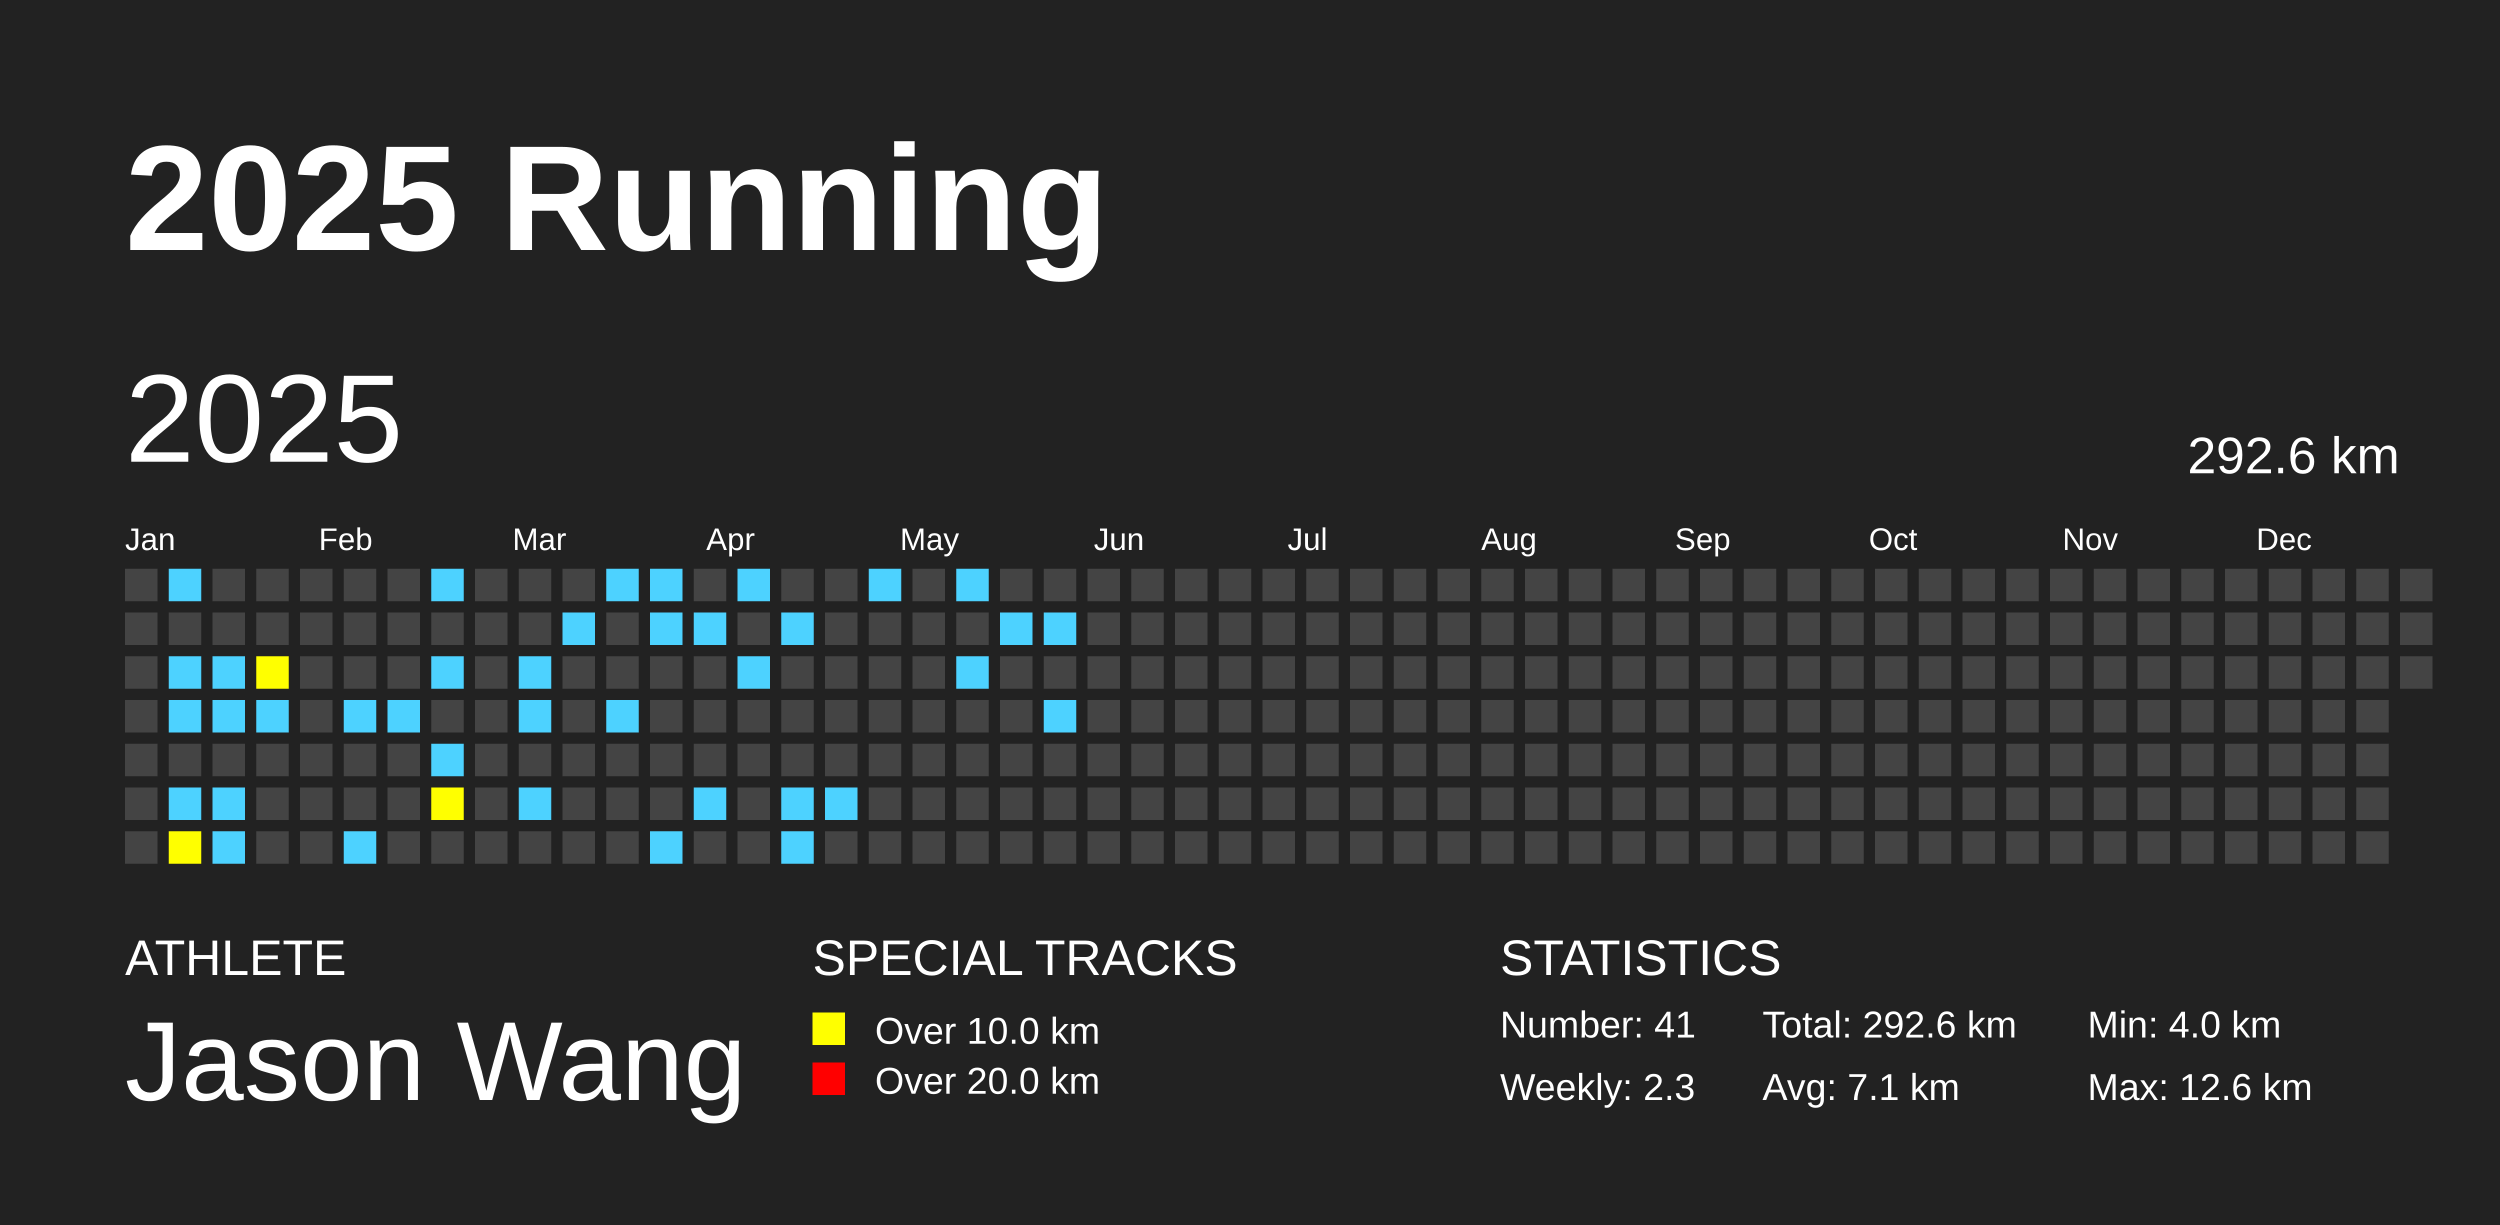
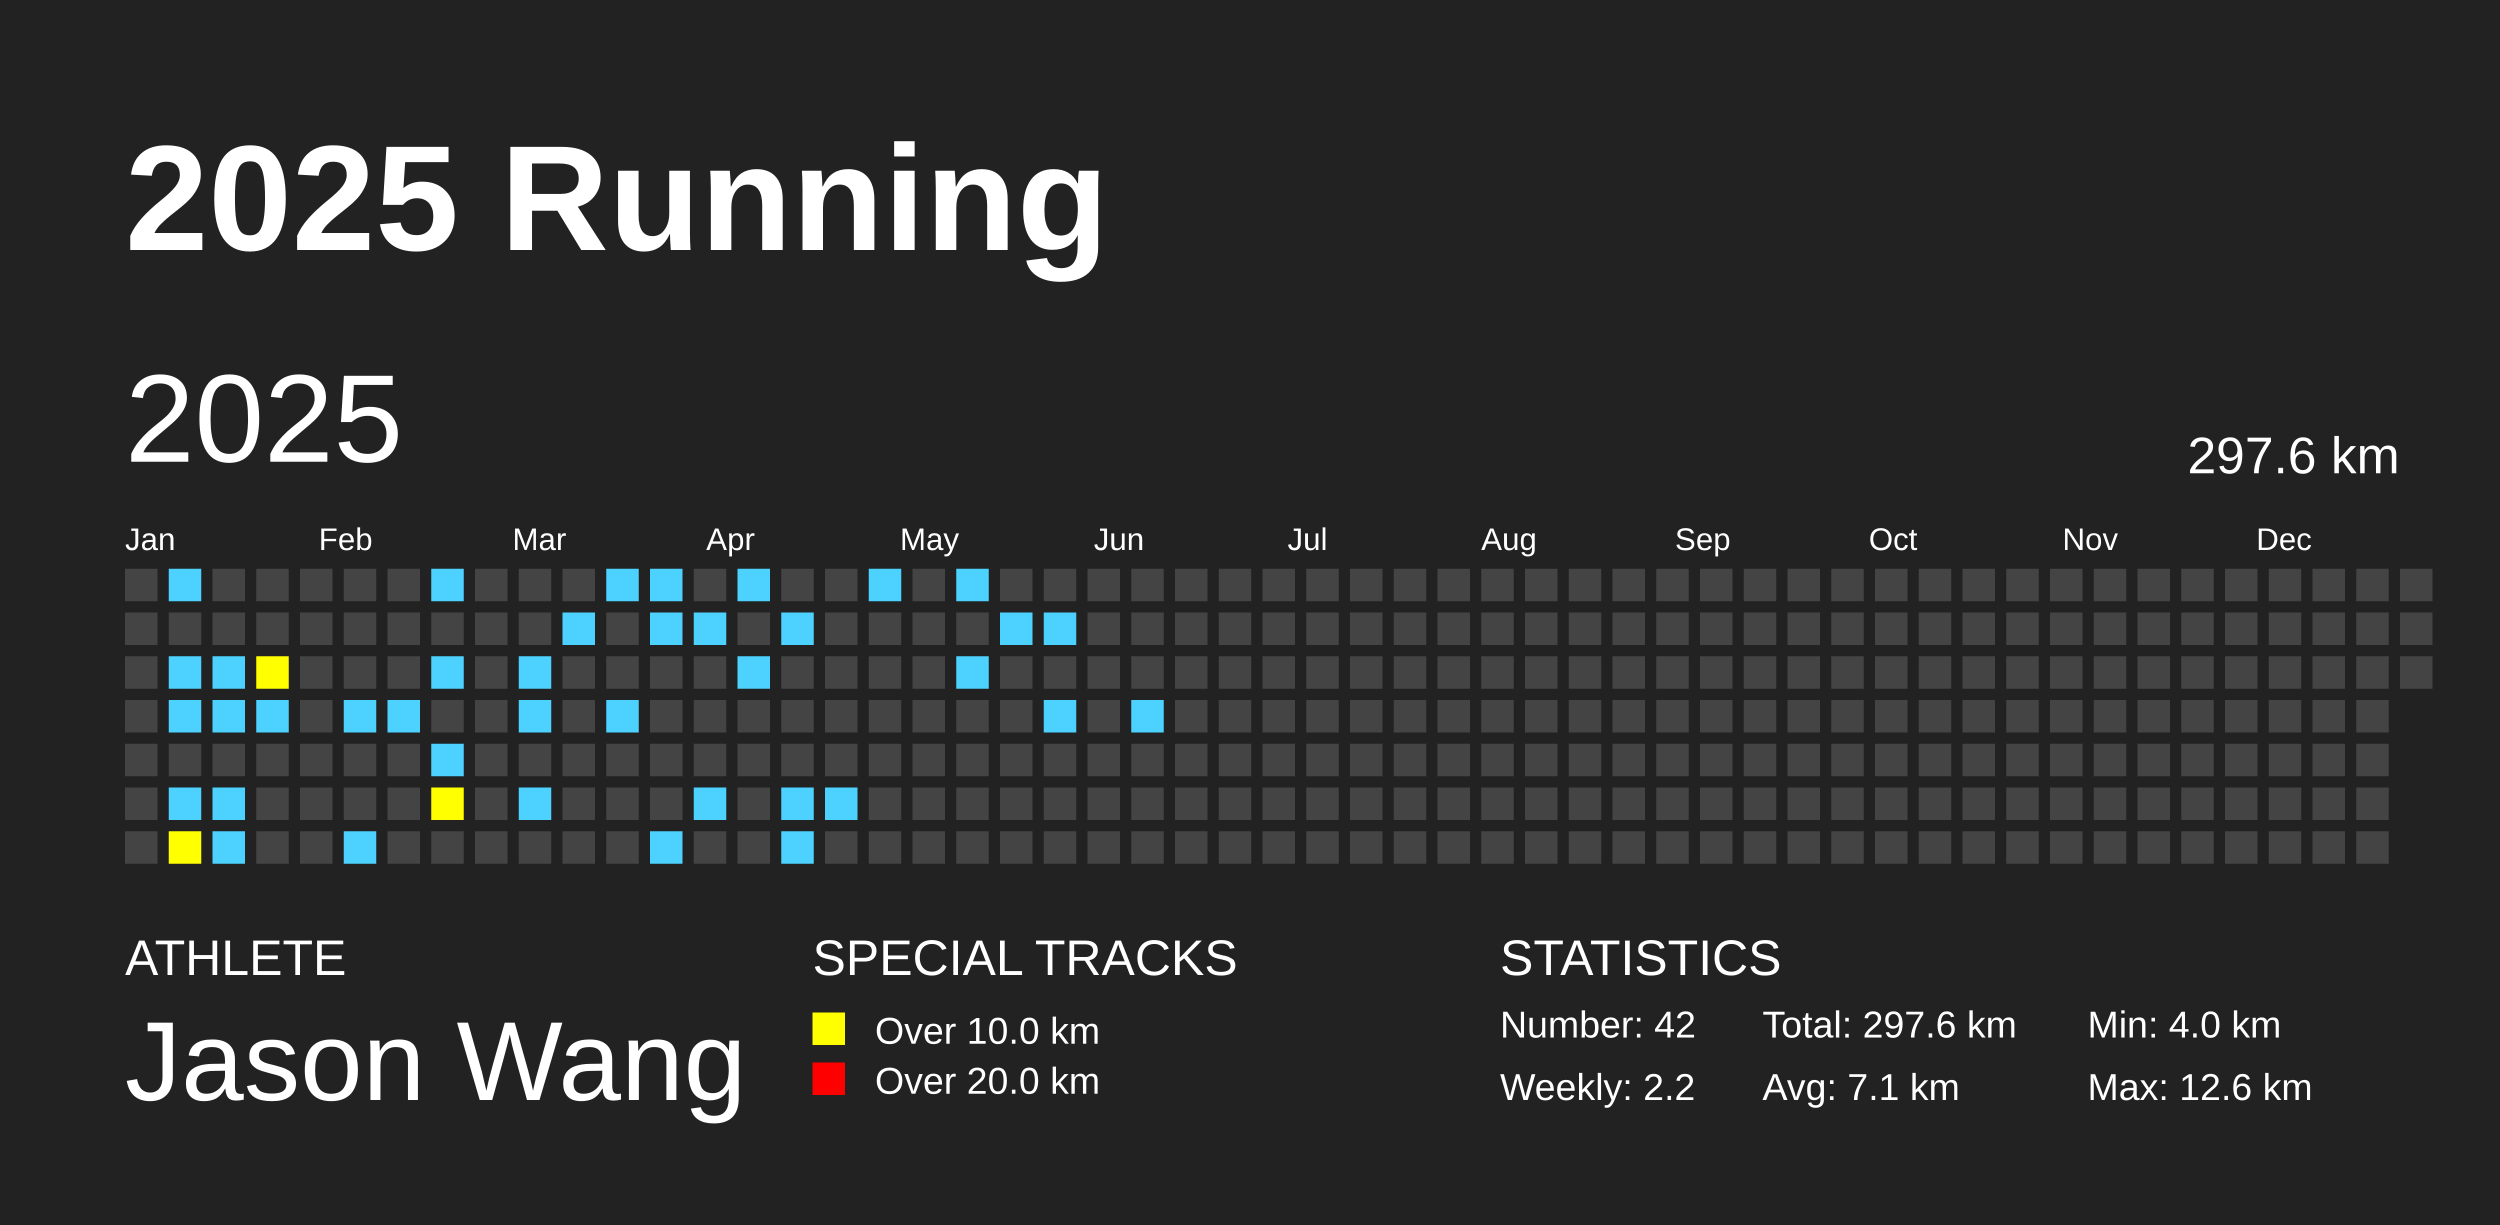
<svg xmlns="http://www.w3.org/2000/svg" baseProfile="full" height="98mm" version="1.1" viewBox="0,0,200,98" width="200mm">
  <defs />
  <rect fill="#222222" height="98" width="200" x="0" y="0" />
  <text fill="#FFFFFF" style="font-size:12px; font-family:Arial; font-weight:bold;" x="10" y="20">2025 Running</text>
  <text fill="#FFFFFF" style="font-size:4px; font-family:Arial" x="10" y="78">ATHLETE</text>
  <text fill="#FFFFFF" style="font-size:9px; font-family:Arial" x="10" y="88">Jason Wang</text>
  <text fill="#FFFFFF" style="font-size:4px; font-family:Arial" x="65" y="78">SPECIAL TRACKS</text>
  <rect fill="yellow" height="2.6" width="2.6" x="65" y="81" />
  <text fill="#FFFFFF" style="font-size:3px; font-family:Arial" x="70" y="83.5">Over 10.0 km</text>
  <rect fill="red" height="2.6" width="2.6" x="65" y="85" />
  <text fill="#FFFFFF" style="font-size:3px; font-family:Arial" x="70" y="87.5">Over 20.0 km</text>
  <text fill="#FFFFFF" style="font-size:4px; font-family:Arial" x="120" y="78">STATISTICS</text>
-   <text fill="#FFFFFF" style="font-size:3px; font-family:Arial" x="120" y="83">Number: 41</text>
-   <text fill="#FFFFFF" style="font-size:3px; font-family:Arial" x="120" y="88">Weekly: 2.3</text>
-   <text fill="#FFFFFF" style="font-size:3px; font-family:Arial" x="141" y="83">Total: 292.6 km</text>
+   <text fill="#FFFFFF" style="font-size:3px; font-family:Arial" x="120" y="83">Number: 42</text>
+   <text fill="#FFFFFF" style="font-size:3px; font-family:Arial" x="120" y="88">Weekly: 2.2</text>
+   <text fill="#FFFFFF" style="font-size:3px; font-family:Arial" x="141" y="83">Total: 297.6 km</text>
  <text fill="#FFFFFF" style="font-size:3px; font-family:Arial" x="141" y="88">Avg: 7.1 km</text>
  <text fill="#FFFFFF" style="font-size:3px; font-family:Arial" x="167" y="83">Min: 4.0 km</text>
  <text fill="#FFFFFF" style="font-size:3px; font-family:Arial" x="167" y="88">Max: 12.6 km</text>
  <text dominant-baseline="hanging" fill="#FFFFFF" style="font-size:10.0px; font-family:Arial;" x="10" y="30">2025</text>
-   <text dominant-baseline="hanging" fill="#FFFFFF" style="font-size:4.125px; font-family:Arial;" x="175" y="35">292.6 km</text>
+   <text dominant-baseline="hanging" fill="#FFFFFF" style="font-size:4.125px; font-family:Arial;" x="175" y="35">297.6 km</text>
  <text fill="#FFFFFF" style="font-size:2.5px; font-family:Arial" x="10.0" y="44">Jan</text>
  <text fill="#FFFFFF" style="font-size:2.5px; font-family:Arial" x="25.5" y="44">Feb</text>
  <text fill="#FFFFFF" style="font-size:2.5px; font-family:Arial" x="41.0" y="44">Mar</text>
  <text fill="#FFFFFF" style="font-size:2.5px; font-family:Arial" x="56.5" y="44">Apr</text>
  <text fill="#FFFFFF" style="font-size:2.5px; font-family:Arial" x="72.0" y="44">May</text>
  <text fill="#FFFFFF" style="font-size:2.5px; font-family:Arial" x="87.5" y="44">Jun</text>
  <text fill="#FFFFFF" style="font-size:2.5px; font-family:Arial" x="103.0" y="44">Jul</text>
  <text fill="#FFFFFF" style="font-size:2.5px; font-family:Arial" x="118.5" y="44">Aug</text>
  <text fill="#FFFFFF" style="font-size:2.5px; font-family:Arial" x="134.0" y="44">Sep</text>
  <text fill="#FFFFFF" style="font-size:2.5px; font-family:Arial" x="149.5" y="44">Oct</text>
  <text fill="#FFFFFF" style="font-size:2.5px; font-family:Arial" x="165.0" y="44">Nov</text>
  <text fill="#FFFFFF" style="font-size:2.5px; font-family:Arial" x="180.5" y="44">Dec</text>
  <rect fill="#444444" height="2.6" width="2.6" x="10.0" y="45.5" />
  <rect fill="#444444" height="2.6" width="2.6" x="10.0" y="49.0" />
  <rect fill="#444444" height="2.6" width="2.6" x="10.0" y="52.5" />
  <rect fill="#444444" height="2.6" width="2.6" x="10.0" y="56.0" />
  <rect fill="#444444" height="2.6" width="2.6" x="10.0" y="59.5" />
  <rect fill="#444444" height="2.6" width="2.6" x="10.0" y="63.0" />
  <rect fill="#444444" height="2.6" width="2.6" x="10.0" y="66.5" />
  <rect fill="#4DD2FF" height="2.6" width="2.6" x="13.5" y="45.5" />
  <rect fill="#444444" height="2.6" width="2.6" x="13.5" y="49.0" />
  <rect fill="#4DD2FF" height="2.6" width="2.6" x="13.5" y="52.5" />
  <rect fill="#4DD2FF" height="2.6" width="2.6" x="13.5" y="56.0" />
  <rect fill="#444444" height="2.6" width="2.6" x="13.5" y="59.5" />
  <rect fill="#4DD2FF" height="2.6" width="2.6" x="13.5" y="63.0" />
  <rect fill="yellow" height="2.6" width="2.6" x="13.5" y="66.5" />
  <rect fill="#444444" height="2.6" width="2.6" x="17.0" y="45.5" />
  <rect fill="#444444" height="2.6" width="2.6" x="17.0" y="49.0" />
  <rect fill="#4DD2FF" height="2.6" width="2.6" x="17.0" y="52.5" />
  <rect fill="#4DD2FF" height="2.6" width="2.6" x="17.0" y="56.0" />
  <rect fill="#444444" height="2.6" width="2.6" x="17.0" y="59.5" />
  <rect fill="#4DD2FF" height="2.6" width="2.6" x="17.0" y="63.0" />
  <rect fill="#4DD2FF" height="2.6" width="2.6" x="17.0" y="66.5" />
  <rect fill="#444444" height="2.6" width="2.6" x="20.5" y="45.5" />
  <rect fill="#444444" height="2.6" width="2.6" x="20.5" y="49.0" />
  <rect fill="yellow" height="2.6" width="2.6" x="20.5" y="52.5" />
  <rect fill="#4DD2FF" height="2.6" width="2.6" x="20.5" y="56.0" />
  <rect fill="#444444" height="2.6" width="2.6" x="20.5" y="59.5" />
  <rect fill="#444444" height="2.6" width="2.6" x="20.5" y="63.0" />
  <rect fill="#444444" height="2.6" width="2.6" x="20.5" y="66.5" />
  <rect fill="#444444" height="2.6" width="2.6" x="24.0" y="45.5" />
  <rect fill="#444444" height="2.6" width="2.6" x="24.0" y="49.0" />
  <rect fill="#444444" height="2.6" width="2.6" x="24.0" y="52.5" />
  <rect fill="#444444" height="2.6" width="2.6" x="24.0" y="56.0" />
  <rect fill="#444444" height="2.6" width="2.6" x="24.0" y="59.5" />
  <rect fill="#444444" height="2.6" width="2.6" x="24.0" y="63.0" />
  <rect fill="#444444" height="2.6" width="2.6" x="24.0" y="66.5" />
  <rect fill="#444444" height="2.6" width="2.6" x="27.5" y="45.5" />
  <rect fill="#444444" height="2.6" width="2.6" x="27.5" y="49.0" />
  <rect fill="#444444" height="2.6" width="2.6" x="27.5" y="52.5" />
  <rect fill="#4DD2FF" height="2.6" width="2.6" x="27.5" y="56.0" />
  <rect fill="#444444" height="2.6" width="2.6" x="27.5" y="59.5" />
  <rect fill="#444444" height="2.6" width="2.6" x="27.5" y="63.0" />
  <rect fill="#4DD2FF" height="2.6" width="2.6" x="27.5" y="66.5" />
  <rect fill="#444444" height="2.6" width="2.6" x="31.0" y="45.5" />
  <rect fill="#444444" height="2.6" width="2.6" x="31.0" y="49.0" />
  <rect fill="#444444" height="2.6" width="2.6" x="31.0" y="52.5" />
  <rect fill="#4DD2FF" height="2.6" width="2.6" x="31.0" y="56.0" />
  <rect fill="#444444" height="2.6" width="2.6" x="31.0" y="59.5" />
  <rect fill="#444444" height="2.6" width="2.6" x="31.0" y="63.0" />
  <rect fill="#444444" height="2.6" width="2.6" x="31.0" y="66.5" />
  <rect fill="#4DD2FF" height="2.6" width="2.6" x="34.5" y="45.5" />
  <rect fill="#444444" height="2.6" width="2.6" x="34.5" y="49.0" />
  <rect fill="#4DD2FF" height="2.6" width="2.6" x="34.5" y="52.5" />
  <rect fill="#444444" height="2.6" width="2.6" x="34.5" y="56.0" />
  <rect fill="#4DD2FF" height="2.6" width="2.6" x="34.5" y="59.5" />
  <rect fill="yellow" height="2.6" width="2.6" x="34.5" y="63.0" />
  <rect fill="#444444" height="2.6" width="2.6" x="34.5" y="66.5" />
  <rect fill="#444444" height="2.6" width="2.6" x="38.0" y="45.5" />
  <rect fill="#444444" height="2.6" width="2.6" x="38.0" y="49.0" />
  <rect fill="#444444" height="2.6" width="2.6" x="38.0" y="52.5" />
  <rect fill="#444444" height="2.6" width="2.6" x="38.0" y="56.0" />
  <rect fill="#444444" height="2.6" width="2.6" x="38.0" y="59.5" />
  <rect fill="#444444" height="2.6" width="2.6" x="38.0" y="63.0" />
  <rect fill="#444444" height="2.6" width="2.6" x="38.0" y="66.5" />
  <rect fill="#444444" height="2.6" width="2.6" x="41.5" y="45.5" />
  <rect fill="#444444" height="2.6" width="2.6" x="41.5" y="49.0" />
  <rect fill="#4DD2FF" height="2.6" width="2.6" x="41.5" y="52.5" />
  <rect fill="#4DD2FF" height="2.6" width="2.6" x="41.5" y="56.0" />
  <rect fill="#444444" height="2.6" width="2.6" x="41.5" y="59.5" />
  <rect fill="#4DD2FF" height="2.6" width="2.6" x="41.5" y="63.0" />
  <rect fill="#444444" height="2.6" width="2.6" x="41.5" y="66.5" />
  <rect fill="#444444" height="2.6" width="2.6" x="45.0" y="45.5" />
  <rect fill="#4DD2FF" height="2.6" width="2.6" x="45.0" y="49.0" />
  <rect fill="#444444" height="2.6" width="2.6" x="45.0" y="52.5" />
  <rect fill="#444444" height="2.6" width="2.6" x="45.0" y="56.0" />
  <rect fill="#444444" height="2.6" width="2.6" x="45.0" y="59.5" />
  <rect fill="#444444" height="2.6" width="2.6" x="45.0" y="63.0" />
  <rect fill="#444444" height="2.6" width="2.6" x="45.0" y="66.5" />
  <rect fill="#4DD2FF" height="2.6" width="2.6" x="48.5" y="45.5" />
  <rect fill="#444444" height="2.6" width="2.6" x="48.5" y="49.0" />
  <rect fill="#444444" height="2.6" width="2.6" x="48.5" y="52.5" />
  <rect fill="#4DD2FF" height="2.6" width="2.6" x="48.5" y="56.0" />
  <rect fill="#444444" height="2.6" width="2.6" x="48.5" y="59.5" />
  <rect fill="#444444" height="2.6" width="2.6" x="48.5" y="63.0" />
  <rect fill="#444444" height="2.6" width="2.6" x="48.5" y="66.5" />
  <rect fill="#4DD2FF" height="2.6" width="2.6" x="52.0" y="45.5" />
  <rect fill="#4DD2FF" height="2.6" width="2.6" x="52.0" y="49.0" />
  <rect fill="#444444" height="2.6" width="2.6" x="52.0" y="52.5" />
  <rect fill="#444444" height="2.6" width="2.6" x="52.0" y="56.0" />
  <rect fill="#444444" height="2.6" width="2.6" x="52.0" y="59.5" />
  <rect fill="#444444" height="2.6" width="2.6" x="52.0" y="63.0" />
  <rect fill="#4DD2FF" height="2.6" width="2.6" x="52.0" y="66.5" />
  <rect fill="#444444" height="2.6" width="2.6" x="55.5" y="45.5" />
  <rect fill="#4DD2FF" height="2.6" width="2.6" x="55.5" y="49.0" />
  <rect fill="#444444" height="2.6" width="2.6" x="55.5" y="52.5" />
  <rect fill="#444444" height="2.6" width="2.6" x="55.5" y="56.0" />
  <rect fill="#444444" height="2.6" width="2.6" x="55.5" y="59.5" />
  <rect fill="#4DD2FF" height="2.6" width="2.6" x="55.5" y="63.0" />
  <rect fill="#444444" height="2.6" width="2.6" x="55.5" y="66.5" />
  <rect fill="#4DD2FF" height="2.6" width="2.6" x="59.0" y="45.5" />
  <rect fill="#444444" height="2.6" width="2.6" x="59.0" y="49.0" />
  <rect fill="#4DD2FF" height="2.6" width="2.6" x="59.0" y="52.5" />
  <rect fill="#444444" height="2.6" width="2.6" x="59.0" y="56.0" />
  <rect fill="#444444" height="2.6" width="2.6" x="59.0" y="59.5" />
  <rect fill="#444444" height="2.6" width="2.6" x="59.0" y="63.0" />
  <rect fill="#444444" height="2.6" width="2.6" x="59.0" y="66.5" />
  <rect fill="#444444" height="2.6" width="2.6" x="62.5" y="45.5" />
  <rect fill="#4DD2FF" height="2.6" width="2.6" x="62.5" y="49.0" />
  <rect fill="#444444" height="2.6" width="2.6" x="62.5" y="52.5" />
  <rect fill="#444444" height="2.6" width="2.6" x="62.5" y="56.0" />
  <rect fill="#444444" height="2.6" width="2.6" x="62.5" y="59.5" />
  <rect fill="#4DD2FF" height="2.6" width="2.6" x="62.5" y="63.0" />
  <rect fill="#4DD2FF" height="2.6" width="2.6" x="62.5" y="66.5" />
  <rect fill="#444444" height="2.6" width="2.6" x="66.0" y="45.5" />
  <rect fill="#444444" height="2.6" width="2.6" x="66.0" y="49.0" />
  <rect fill="#444444" height="2.6" width="2.6" x="66.0" y="52.5" />
  <rect fill="#444444" height="2.6" width="2.6" x="66.0" y="56.0" />
  <rect fill="#444444" height="2.6" width="2.6" x="66.0" y="59.5" />
  <rect fill="#4DD2FF" height="2.6" width="2.6" x="66.0" y="63.0" />
  <rect fill="#444444" height="2.6" width="2.6" x="66.0" y="66.5" />
  <rect fill="#4DD2FF" height="2.6" width="2.6" x="69.5" y="45.5" />
  <rect fill="#444444" height="2.6" width="2.6" x="69.5" y="49.0" />
  <rect fill="#444444" height="2.6" width="2.6" x="69.5" y="52.5" />
  <rect fill="#444444" height="2.6" width="2.6" x="69.5" y="56.0" />
  <rect fill="#444444" height="2.6" width="2.6" x="69.5" y="59.5" />
  <rect fill="#444444" height="2.6" width="2.6" x="69.5" y="63.0" />
  <rect fill="#444444" height="2.6" width="2.6" x="69.5" y="66.5" />
  <rect fill="#444444" height="2.6" width="2.6" x="73.0" y="45.5" />
  <rect fill="#444444" height="2.6" width="2.6" x="73.0" y="49.0" />
  <rect fill="#444444" height="2.6" width="2.6" x="73.0" y="52.5" />
  <rect fill="#444444" height="2.6" width="2.6" x="73.0" y="56.0" />
  <rect fill="#444444" height="2.6" width="2.6" x="73.0" y="59.5" />
  <rect fill="#444444" height="2.6" width="2.6" x="73.0" y="63.0" />
  <rect fill="#444444" height="2.6" width="2.6" x="73.0" y="66.5" />
  <rect fill="#4DD2FF" height="2.6" width="2.6" x="76.5" y="45.5" />
  <rect fill="#444444" height="2.6" width="2.6" x="76.5" y="49.0" />
  <rect fill="#4DD2FF" height="2.6" width="2.6" x="76.5" y="52.5" />
  <rect fill="#444444" height="2.6" width="2.6" x="76.5" y="56.0" />
  <rect fill="#444444" height="2.6" width="2.6" x="76.5" y="59.5" />
  <rect fill="#444444" height="2.6" width="2.6" x="76.5" y="63.0" />
  <rect fill="#444444" height="2.6" width="2.6" x="76.5" y="66.5" />
  <rect fill="#444444" height="2.6" width="2.6" x="80.0" y="45.5" />
  <rect fill="#4DD2FF" height="2.6" width="2.6" x="80.0" y="49.0" />
  <rect fill="#444444" height="2.6" width="2.6" x="80.0" y="52.5" />
  <rect fill="#444444" height="2.6" width="2.6" x="80.0" y="56.0" />
  <rect fill="#444444" height="2.6" width="2.6" x="80.0" y="59.5" />
  <rect fill="#444444" height="2.6" width="2.6" x="80.0" y="63.0" />
  <rect fill="#444444" height="2.6" width="2.6" x="80.0" y="66.5" />
  <rect fill="#444444" height="2.6" width="2.6" x="83.5" y="45.5" />
  <rect fill="#4DD2FF" height="2.6" width="2.6" x="83.5" y="49.0" />
  <rect fill="#444444" height="2.6" width="2.6" x="83.5" y="52.5" />
  <rect fill="#4DD2FF" height="2.6" width="2.6" x="83.5" y="56.0" />
  <rect fill="#444444" height="2.6" width="2.6" x="83.5" y="59.5" />
  <rect fill="#444444" height="2.6" width="2.6" x="83.5" y="63.0" />
  <rect fill="#444444" height="2.6" width="2.6" x="83.5" y="66.5" />
  <rect fill="#444444" height="2.6" width="2.6" x="87.0" y="45.5" />
  <rect fill="#444444" height="2.6" width="2.6" x="87.0" y="49.0" />
  <rect fill="#444444" height="2.6" width="2.6" x="87.0" y="52.5" />
  <rect fill="#444444" height="2.6" width="2.6" x="87.0" y="56.0" />
  <rect fill="#444444" height="2.6" width="2.6" x="87.0" y="59.5" />
  <rect fill="#444444" height="2.6" width="2.6" x="87.0" y="63.0" />
  <rect fill="#444444" height="2.6" width="2.6" x="87.0" y="66.5" />
  <rect fill="#444444" height="2.6" width="2.6" x="90.5" y="45.5" />
  <rect fill="#444444" height="2.6" width="2.6" x="90.5" y="49.0" />
  <rect fill="#444444" height="2.6" width="2.6" x="90.5" y="52.5" />
-   <rect fill="#444444" height="2.6" width="2.6" x="90.5" y="56.0" />
+   <rect fill="#4DD2FF" height="2.6" width="2.6" x="90.5" y="56.0" />
  <rect fill="#444444" height="2.6" width="2.6" x="90.5" y="59.5" />
  <rect fill="#444444" height="2.6" width="2.6" x="90.5" y="63.0" />
  <rect fill="#444444" height="2.6" width="2.6" x="90.5" y="66.5" />
  <rect fill="#444444" height="2.6" width="2.6" x="94.0" y="45.5" />
  <rect fill="#444444" height="2.6" width="2.6" x="94.0" y="49.0" />
  <rect fill="#444444" height="2.6" width="2.6" x="94.0" y="52.5" />
  <rect fill="#444444" height="2.6" width="2.6" x="94.0" y="56.0" />
  <rect fill="#444444" height="2.6" width="2.6" x="94.0" y="59.5" />
  <rect fill="#444444" height="2.6" width="2.6" x="94.0" y="63.0" />
  <rect fill="#444444" height="2.6" width="2.6" x="94.0" y="66.5" />
  <rect fill="#444444" height="2.6" width="2.6" x="97.5" y="45.5" />
  <rect fill="#444444" height="2.6" width="2.6" x="97.5" y="49.0" />
  <rect fill="#444444" height="2.6" width="2.6" x="97.5" y="52.5" />
  <rect fill="#444444" height="2.6" width="2.6" x="97.5" y="56.0" />
  <rect fill="#444444" height="2.6" width="2.6" x="97.5" y="59.5" />
  <rect fill="#444444" height="2.6" width="2.6" x="97.5" y="63.0" />
  <rect fill="#444444" height="2.6" width="2.6" x="97.5" y="66.5" />
  <rect fill="#444444" height="2.6" width="2.6" x="101.0" y="45.5" />
  <rect fill="#444444" height="2.6" width="2.6" x="101.0" y="49.0" />
  <rect fill="#444444" height="2.6" width="2.6" x="101.0" y="52.5" />
  <rect fill="#444444" height="2.6" width="2.6" x="101.0" y="56.0" />
  <rect fill="#444444" height="2.6" width="2.6" x="101.0" y="59.5" />
  <rect fill="#444444" height="2.6" width="2.6" x="101.0" y="63.0" />
  <rect fill="#444444" height="2.6" width="2.6" x="101.0" y="66.5" />
  <rect fill="#444444" height="2.6" width="2.6" x="104.5" y="45.5" />
  <rect fill="#444444" height="2.6" width="2.6" x="104.5" y="49.0" />
  <rect fill="#444444" height="2.6" width="2.6" x="104.5" y="52.5" />
  <rect fill="#444444" height="2.6" width="2.6" x="104.5" y="56.0" />
  <rect fill="#444444" height="2.6" width="2.6" x="104.5" y="59.5" />
  <rect fill="#444444" height="2.6" width="2.6" x="104.5" y="63.0" />
  <rect fill="#444444" height="2.6" width="2.6" x="104.5" y="66.5" />
  <rect fill="#444444" height="2.6" width="2.6" x="108.0" y="45.5" />
  <rect fill="#444444" height="2.6" width="2.6" x="108.0" y="49.0" />
  <rect fill="#444444" height="2.6" width="2.6" x="108.0" y="52.5" />
  <rect fill="#444444" height="2.6" width="2.6" x="108.0" y="56.0" />
  <rect fill="#444444" height="2.6" width="2.6" x="108.0" y="59.5" />
  <rect fill="#444444" height="2.6" width="2.6" x="108.0" y="63.0" />
  <rect fill="#444444" height="2.6" width="2.6" x="108.0" y="66.5" />
  <rect fill="#444444" height="2.6" width="2.6" x="111.5" y="45.5" />
  <rect fill="#444444" height="2.6" width="2.6" x="111.5" y="49.0" />
  <rect fill="#444444" height="2.6" width="2.6" x="111.5" y="52.5" />
  <rect fill="#444444" height="2.6" width="2.6" x="111.5" y="56.0" />
  <rect fill="#444444" height="2.6" width="2.6" x="111.5" y="59.5" />
  <rect fill="#444444" height="2.6" width="2.6" x="111.5" y="63.0" />
  <rect fill="#444444" height="2.6" width="2.6" x="111.5" y="66.5" />
  <rect fill="#444444" height="2.6" width="2.6" x="115.0" y="45.5" />
  <rect fill="#444444" height="2.6" width="2.6" x="115.0" y="49.0" />
  <rect fill="#444444" height="2.6" width="2.6" x="115.0" y="52.5" />
  <rect fill="#444444" height="2.6" width="2.6" x="115.0" y="56.0" />
  <rect fill="#444444" height="2.6" width="2.6" x="115.0" y="59.5" />
  <rect fill="#444444" height="2.6" width="2.6" x="115.0" y="63.0" />
  <rect fill="#444444" height="2.6" width="2.6" x="115.0" y="66.5" />
  <rect fill="#444444" height="2.6" width="2.6" x="118.5" y="45.5" />
  <rect fill="#444444" height="2.6" width="2.6" x="118.5" y="49.0" />
  <rect fill="#444444" height="2.6" width="2.6" x="118.5" y="52.5" />
  <rect fill="#444444" height="2.6" width="2.6" x="118.5" y="56.0" />
  <rect fill="#444444" height="2.6" width="2.6" x="118.5" y="59.5" />
  <rect fill="#444444" height="2.6" width="2.6" x="118.5" y="63.0" />
  <rect fill="#444444" height="2.6" width="2.6" x="118.5" y="66.5" />
  <rect fill="#444444" height="2.6" width="2.6" x="122.0" y="45.5" />
  <rect fill="#444444" height="2.6" width="2.6" x="122.0" y="49.0" />
  <rect fill="#444444" height="2.6" width="2.6" x="122.0" y="52.5" />
  <rect fill="#444444" height="2.6" width="2.6" x="122.0" y="56.0" />
  <rect fill="#444444" height="2.6" width="2.6" x="122.0" y="59.5" />
  <rect fill="#444444" height="2.6" width="2.6" x="122.0" y="63.0" />
  <rect fill="#444444" height="2.6" width="2.6" x="122.0" y="66.5" />
  <rect fill="#444444" height="2.6" width="2.6" x="125.5" y="45.5" />
  <rect fill="#444444" height="2.6" width="2.6" x="125.5" y="49.0" />
  <rect fill="#444444" height="2.6" width="2.6" x="125.5" y="52.5" />
  <rect fill="#444444" height="2.6" width="2.6" x="125.5" y="56.0" />
  <rect fill="#444444" height="2.6" width="2.6" x="125.5" y="59.5" />
  <rect fill="#444444" height="2.6" width="2.6" x="125.5" y="63.0" />
  <rect fill="#444444" height="2.6" width="2.6" x="125.5" y="66.5" />
  <rect fill="#444444" height="2.6" width="2.6" x="129.0" y="45.5" />
  <rect fill="#444444" height="2.6" width="2.6" x="129.0" y="49.0" />
  <rect fill="#444444" height="2.6" width="2.6" x="129.0" y="52.5" />
  <rect fill="#444444" height="2.6" width="2.6" x="129.0" y="56.0" />
  <rect fill="#444444" height="2.6" width="2.6" x="129.0" y="59.5" />
  <rect fill="#444444" height="2.6" width="2.6" x="129.0" y="63.0" />
  <rect fill="#444444" height="2.6" width="2.6" x="129.0" y="66.5" />
  <rect fill="#444444" height="2.6" width="2.6" x="132.5" y="45.5" />
  <rect fill="#444444" height="2.6" width="2.6" x="132.5" y="49.0" />
  <rect fill="#444444" height="2.6" width="2.6" x="132.5" y="52.5" />
  <rect fill="#444444" height="2.6" width="2.6" x="132.5" y="56.0" />
  <rect fill="#444444" height="2.6" width="2.6" x="132.5" y="59.5" />
  <rect fill="#444444" height="2.6" width="2.6" x="132.5" y="63.0" />
  <rect fill="#444444" height="2.6" width="2.6" x="132.5" y="66.5" />
  <rect fill="#444444" height="2.6" width="2.6" x="136.0" y="45.5" />
  <rect fill="#444444" height="2.6" width="2.6" x="136.0" y="49.0" />
  <rect fill="#444444" height="2.6" width="2.6" x="136.0" y="52.5" />
  <rect fill="#444444" height="2.6" width="2.6" x="136.0" y="56.0" />
  <rect fill="#444444" height="2.6" width="2.6" x="136.0" y="59.5" />
  <rect fill="#444444" height="2.6" width="2.6" x="136.0" y="63.0" />
  <rect fill="#444444" height="2.6" width="2.6" x="136.0" y="66.5" />
  <rect fill="#444444" height="2.6" width="2.6" x="139.5" y="45.5" />
  <rect fill="#444444" height="2.6" width="2.6" x="139.5" y="49.0" />
  <rect fill="#444444" height="2.6" width="2.6" x="139.5" y="52.5" />
  <rect fill="#444444" height="2.6" width="2.6" x="139.5" y="56.0" />
  <rect fill="#444444" height="2.6" width="2.6" x="139.5" y="59.5" />
  <rect fill="#444444" height="2.6" width="2.6" x="139.5" y="63.0" />
  <rect fill="#444444" height="2.6" width="2.6" x="139.5" y="66.5" />
  <rect fill="#444444" height="2.6" width="2.6" x="143.0" y="45.5" />
  <rect fill="#444444" height="2.6" width="2.6" x="143.0" y="49.0" />
  <rect fill="#444444" height="2.6" width="2.6" x="143.0" y="52.5" />
  <rect fill="#444444" height="2.6" width="2.6" x="143.0" y="56.0" />
  <rect fill="#444444" height="2.6" width="2.6" x="143.0" y="59.5" />
  <rect fill="#444444" height="2.6" width="2.6" x="143.0" y="63.0" />
  <rect fill="#444444" height="2.6" width="2.6" x="143.0" y="66.5" />
  <rect fill="#444444" height="2.6" width="2.6" x="146.5" y="45.5" />
  <rect fill="#444444" height="2.6" width="2.6" x="146.5" y="49.0" />
  <rect fill="#444444" height="2.6" width="2.6" x="146.5" y="52.5" />
  <rect fill="#444444" height="2.6" width="2.6" x="146.5" y="56.0" />
  <rect fill="#444444" height="2.6" width="2.6" x="146.5" y="59.5" />
  <rect fill="#444444" height="2.6" width="2.6" x="146.5" y="63.0" />
  <rect fill="#444444" height="2.6" width="2.6" x="146.5" y="66.5" />
  <rect fill="#444444" height="2.6" width="2.6" x="150.0" y="45.5" />
  <rect fill="#444444" height="2.6" width="2.6" x="150.0" y="49.0" />
  <rect fill="#444444" height="2.6" width="2.6" x="150.0" y="52.5" />
  <rect fill="#444444" height="2.6" width="2.6" x="150.0" y="56.0" />
  <rect fill="#444444" height="2.6" width="2.6" x="150.0" y="59.5" />
  <rect fill="#444444" height="2.6" width="2.6" x="150.0" y="63.0" />
  <rect fill="#444444" height="2.6" width="2.6" x="150.0" y="66.5" />
  <rect fill="#444444" height="2.6" width="2.6" x="153.5" y="45.5" />
  <rect fill="#444444" height="2.6" width="2.6" x="153.5" y="49.0" />
  <rect fill="#444444" height="2.6" width="2.6" x="153.5" y="52.5" />
  <rect fill="#444444" height="2.6" width="2.6" x="153.5" y="56.0" />
  <rect fill="#444444" height="2.6" width="2.6" x="153.5" y="59.5" />
  <rect fill="#444444" height="2.6" width="2.6" x="153.5" y="63.0" />
  <rect fill="#444444" height="2.6" width="2.6" x="153.5" y="66.5" />
  <rect fill="#444444" height="2.6" width="2.6" x="157.0" y="45.5" />
  <rect fill="#444444" height="2.6" width="2.6" x="157.0" y="49.0" />
  <rect fill="#444444" height="2.6" width="2.6" x="157.0" y="52.5" />
  <rect fill="#444444" height="2.6" width="2.6" x="157.0" y="56.0" />
  <rect fill="#444444" height="2.6" width="2.6" x="157.0" y="59.5" />
  <rect fill="#444444" height="2.6" width="2.6" x="157.0" y="63.0" />
  <rect fill="#444444" height="2.6" width="2.6" x="157.0" y="66.5" />
  <rect fill="#444444" height="2.6" width="2.6" x="160.5" y="45.5" />
  <rect fill="#444444" height="2.6" width="2.6" x="160.5" y="49.0" />
  <rect fill="#444444" height="2.6" width="2.6" x="160.5" y="52.5" />
  <rect fill="#444444" height="2.6" width="2.6" x="160.5" y="56.0" />
  <rect fill="#444444" height="2.6" width="2.6" x="160.5" y="59.5" />
  <rect fill="#444444" height="2.6" width="2.6" x="160.5" y="63.0" />
  <rect fill="#444444" height="2.6" width="2.6" x="160.5" y="66.5" />
  <rect fill="#444444" height="2.6" width="2.6" x="164.0" y="45.5" />
  <rect fill="#444444" height="2.6" width="2.6" x="164.0" y="49.0" />
  <rect fill="#444444" height="2.6" width="2.6" x="164.0" y="52.5" />
  <rect fill="#444444" height="2.6" width="2.6" x="164.0" y="56.0" />
  <rect fill="#444444" height="2.6" width="2.6" x="164.0" y="59.5" />
  <rect fill="#444444" height="2.6" width="2.6" x="164.0" y="63.0" />
  <rect fill="#444444" height="2.6" width="2.6" x="164.0" y="66.5" />
  <rect fill="#444444" height="2.6" width="2.6" x="167.5" y="45.5" />
  <rect fill="#444444" height="2.6" width="2.6" x="167.5" y="49.0" />
  <rect fill="#444444" height="2.6" width="2.6" x="167.5" y="52.5" />
  <rect fill="#444444" height="2.6" width="2.6" x="167.5" y="56.0" />
  <rect fill="#444444" height="2.6" width="2.6" x="167.5" y="59.5" />
  <rect fill="#444444" height="2.6" width="2.6" x="167.5" y="63.0" />
  <rect fill="#444444" height="2.6" width="2.6" x="167.5" y="66.5" />
  <rect fill="#444444" height="2.6" width="2.6" x="171.0" y="45.5" />
  <rect fill="#444444" height="2.6" width="2.6" x="171.0" y="49.0" />
  <rect fill="#444444" height="2.6" width="2.6" x="171.0" y="52.5" />
  <rect fill="#444444" height="2.6" width="2.6" x="171.0" y="56.0" />
  <rect fill="#444444" height="2.6" width="2.6" x="171.0" y="59.5" />
  <rect fill="#444444" height="2.6" width="2.6" x="171.0" y="63.0" />
  <rect fill="#444444" height="2.6" width="2.6" x="171.0" y="66.5" />
  <rect fill="#444444" height="2.6" width="2.6" x="174.5" y="45.5" />
  <rect fill="#444444" height="2.6" width="2.6" x="174.5" y="49.0" />
  <rect fill="#444444" height="2.6" width="2.6" x="174.5" y="52.5" />
  <rect fill="#444444" height="2.6" width="2.6" x="174.5" y="56.0" />
  <rect fill="#444444" height="2.6" width="2.6" x="174.5" y="59.5" />
  <rect fill="#444444" height="2.6" width="2.6" x="174.5" y="63.0" />
  <rect fill="#444444" height="2.6" width="2.6" x="174.5" y="66.5" />
  <rect fill="#444444" height="2.6" width="2.6" x="178.0" y="45.5" />
  <rect fill="#444444" height="2.6" width="2.6" x="178.0" y="49.0" />
  <rect fill="#444444" height="2.6" width="2.6" x="178.0" y="52.5" />
  <rect fill="#444444" height="2.6" width="2.6" x="178.0" y="56.0" />
  <rect fill="#444444" height="2.6" width="2.6" x="178.0" y="59.5" />
  <rect fill="#444444" height="2.6" width="2.6" x="178.0" y="63.0" />
  <rect fill="#444444" height="2.6" width="2.6" x="178.0" y="66.5" />
  <rect fill="#444444" height="2.6" width="2.6" x="181.5" y="45.5" />
  <rect fill="#444444" height="2.6" width="2.6" x="181.5" y="49.0" />
  <rect fill="#444444" height="2.6" width="2.6" x="181.5" y="52.5" />
  <rect fill="#444444" height="2.6" width="2.6" x="181.5" y="56.0" />
  <rect fill="#444444" height="2.6" width="2.6" x="181.5" y="59.5" />
  <rect fill="#444444" height="2.6" width="2.6" x="181.5" y="63.0" />
  <rect fill="#444444" height="2.6" width="2.6" x="181.5" y="66.5" />
  <rect fill="#444444" height="2.6" width="2.6" x="185.0" y="45.5" />
  <rect fill="#444444" height="2.6" width="2.6" x="185.0" y="49.0" />
  <rect fill="#444444" height="2.6" width="2.6" x="185.0" y="52.5" />
  <rect fill="#444444" height="2.6" width="2.6" x="185.0" y="56.0" />
  <rect fill="#444444" height="2.6" width="2.6" x="185.0" y="59.5" />
  <rect fill="#444444" height="2.6" width="2.6" x="185.0" y="63.0" />
  <rect fill="#444444" height="2.6" width="2.6" x="185.0" y="66.5" />
  <rect fill="#444444" height="2.6" width="2.6" x="188.5" y="45.5" />
  <rect fill="#444444" height="2.6" width="2.6" x="188.5" y="49.0" />
  <rect fill="#444444" height="2.6" width="2.6" x="188.5" y="52.5" />
  <rect fill="#444444" height="2.6" width="2.6" x="188.5" y="56.0" />
  <rect fill="#444444" height="2.6" width="2.6" x="188.5" y="59.5" />
  <rect fill="#444444" height="2.6" width="2.6" x="188.5" y="63.0" />
  <rect fill="#444444" height="2.6" width="2.6" x="188.5" y="66.5" />
  <rect fill="#444444" height="2.6" width="2.6" x="192.0" y="45.5" />
  <rect fill="#444444" height="2.6" width="2.6" x="192.0" y="49.0" />
  <rect fill="#444444" height="2.6" width="2.6" x="192.0" y="52.5" />
</svg>
